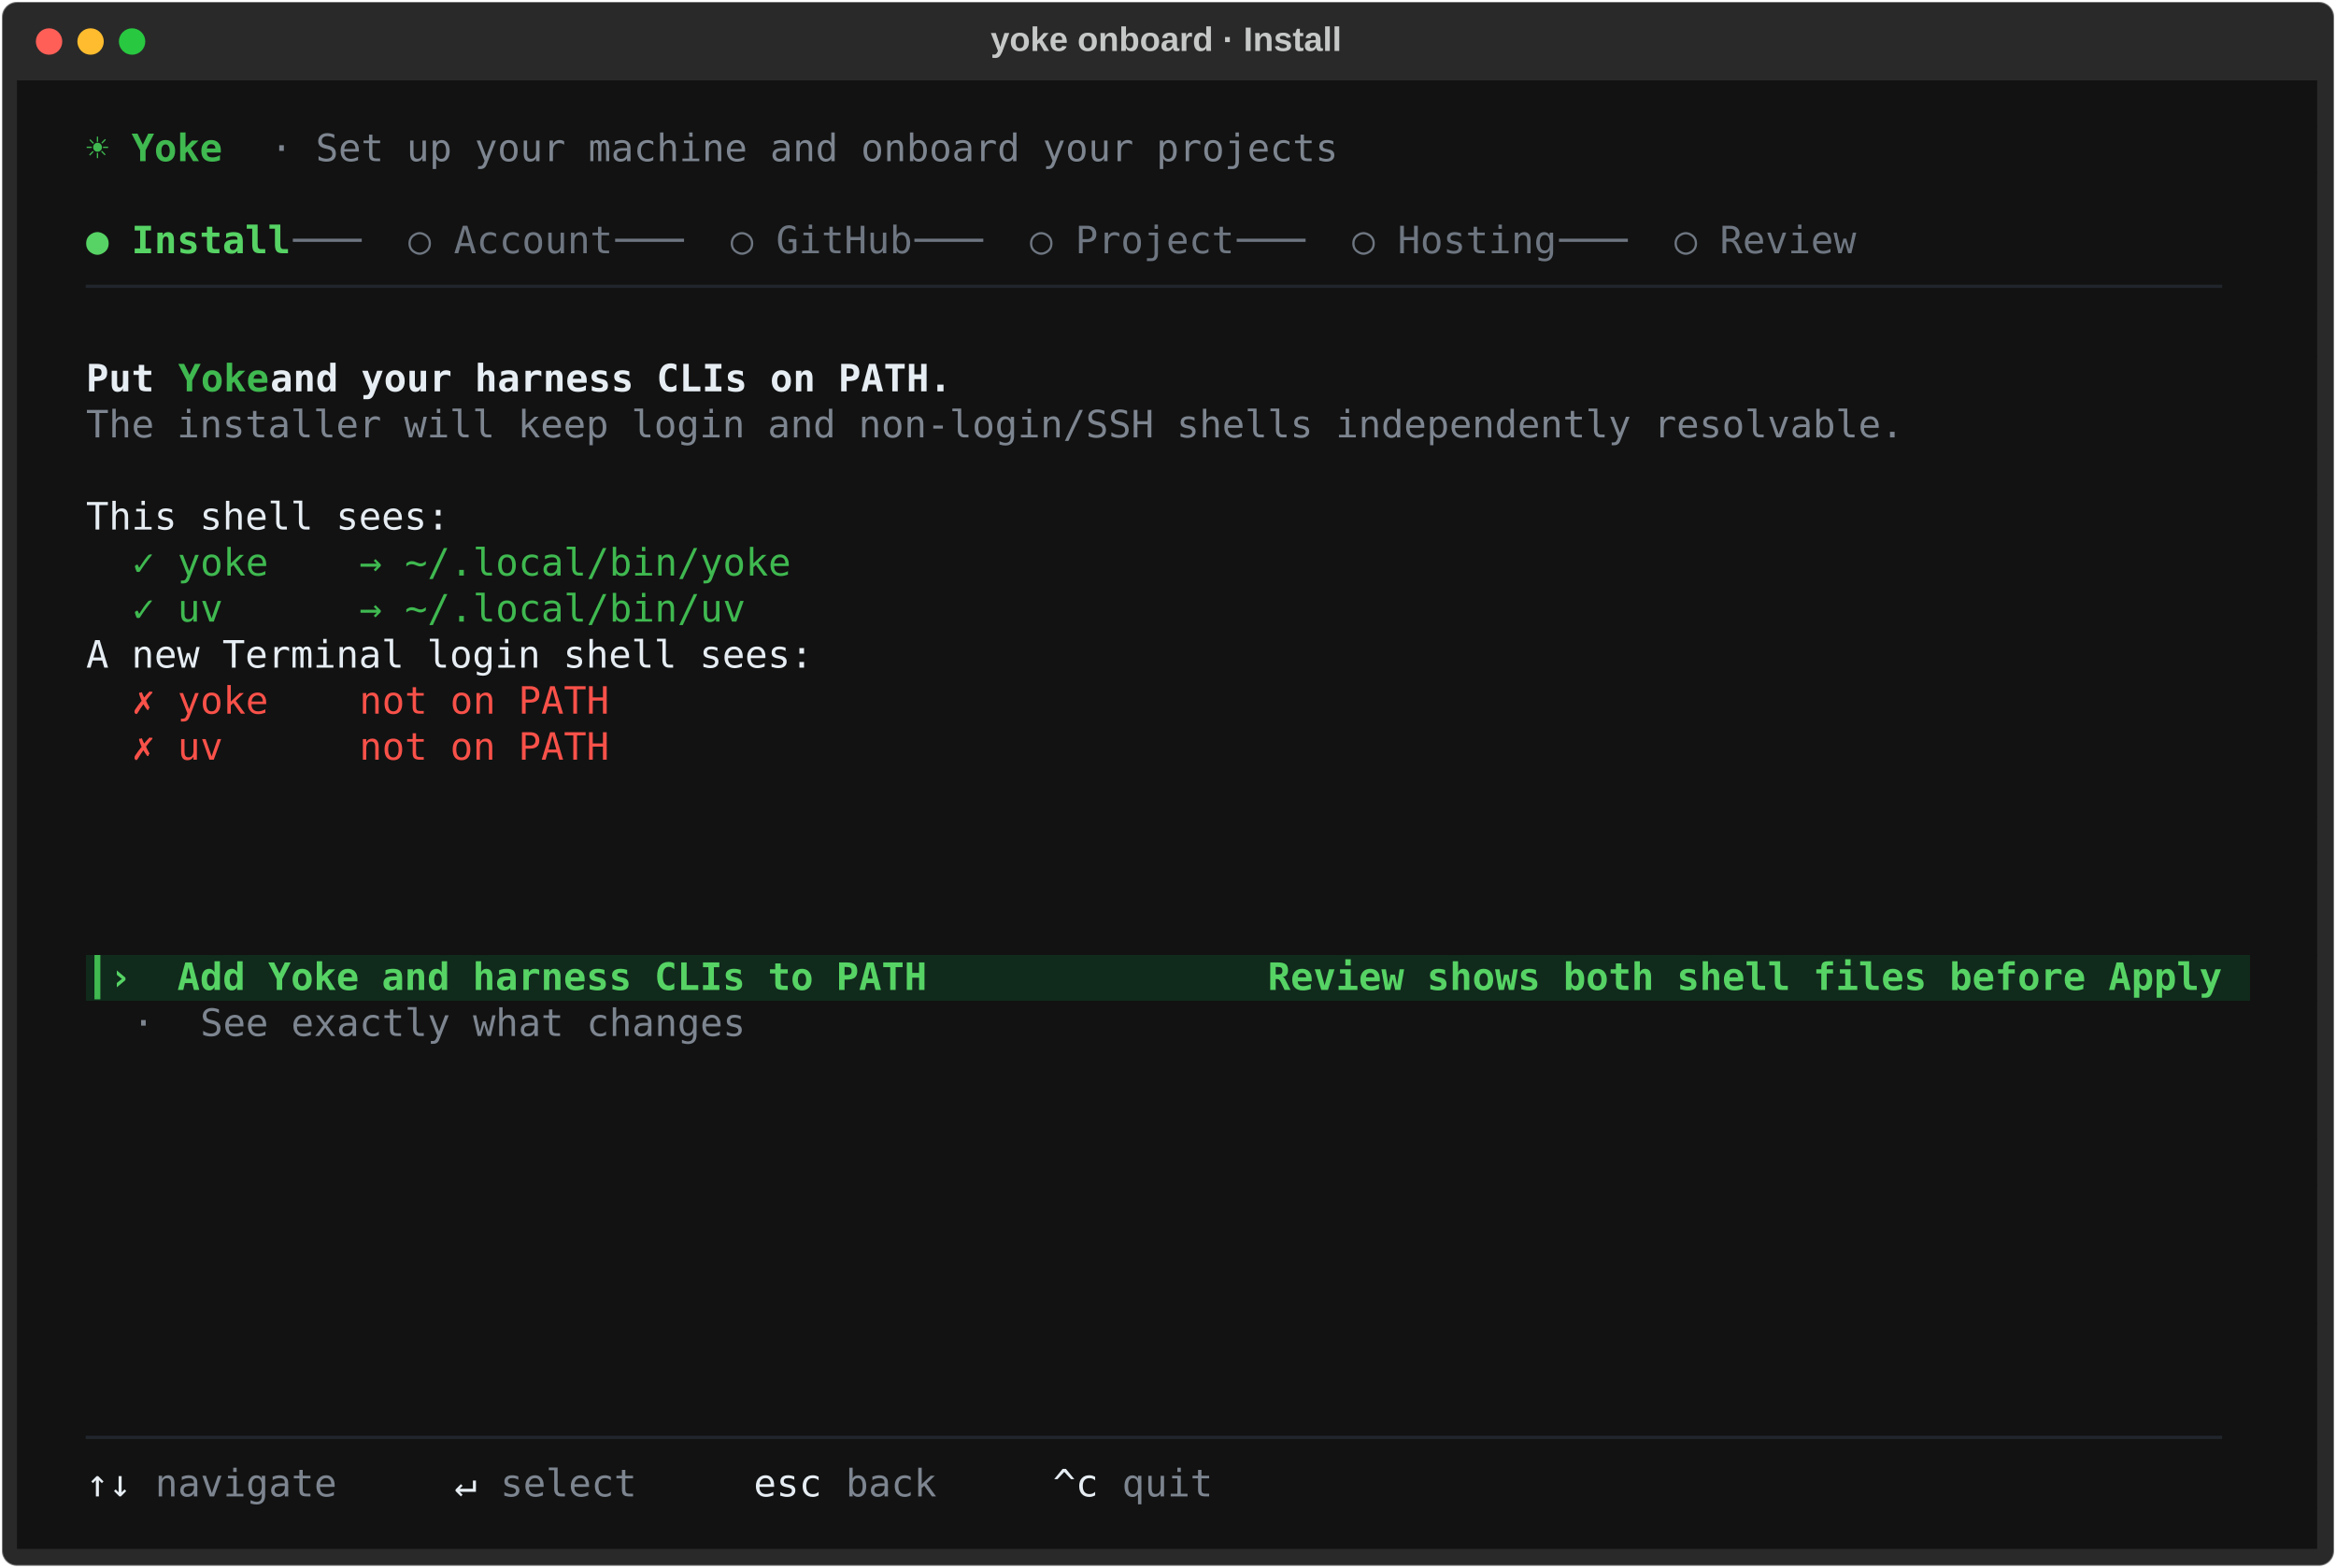
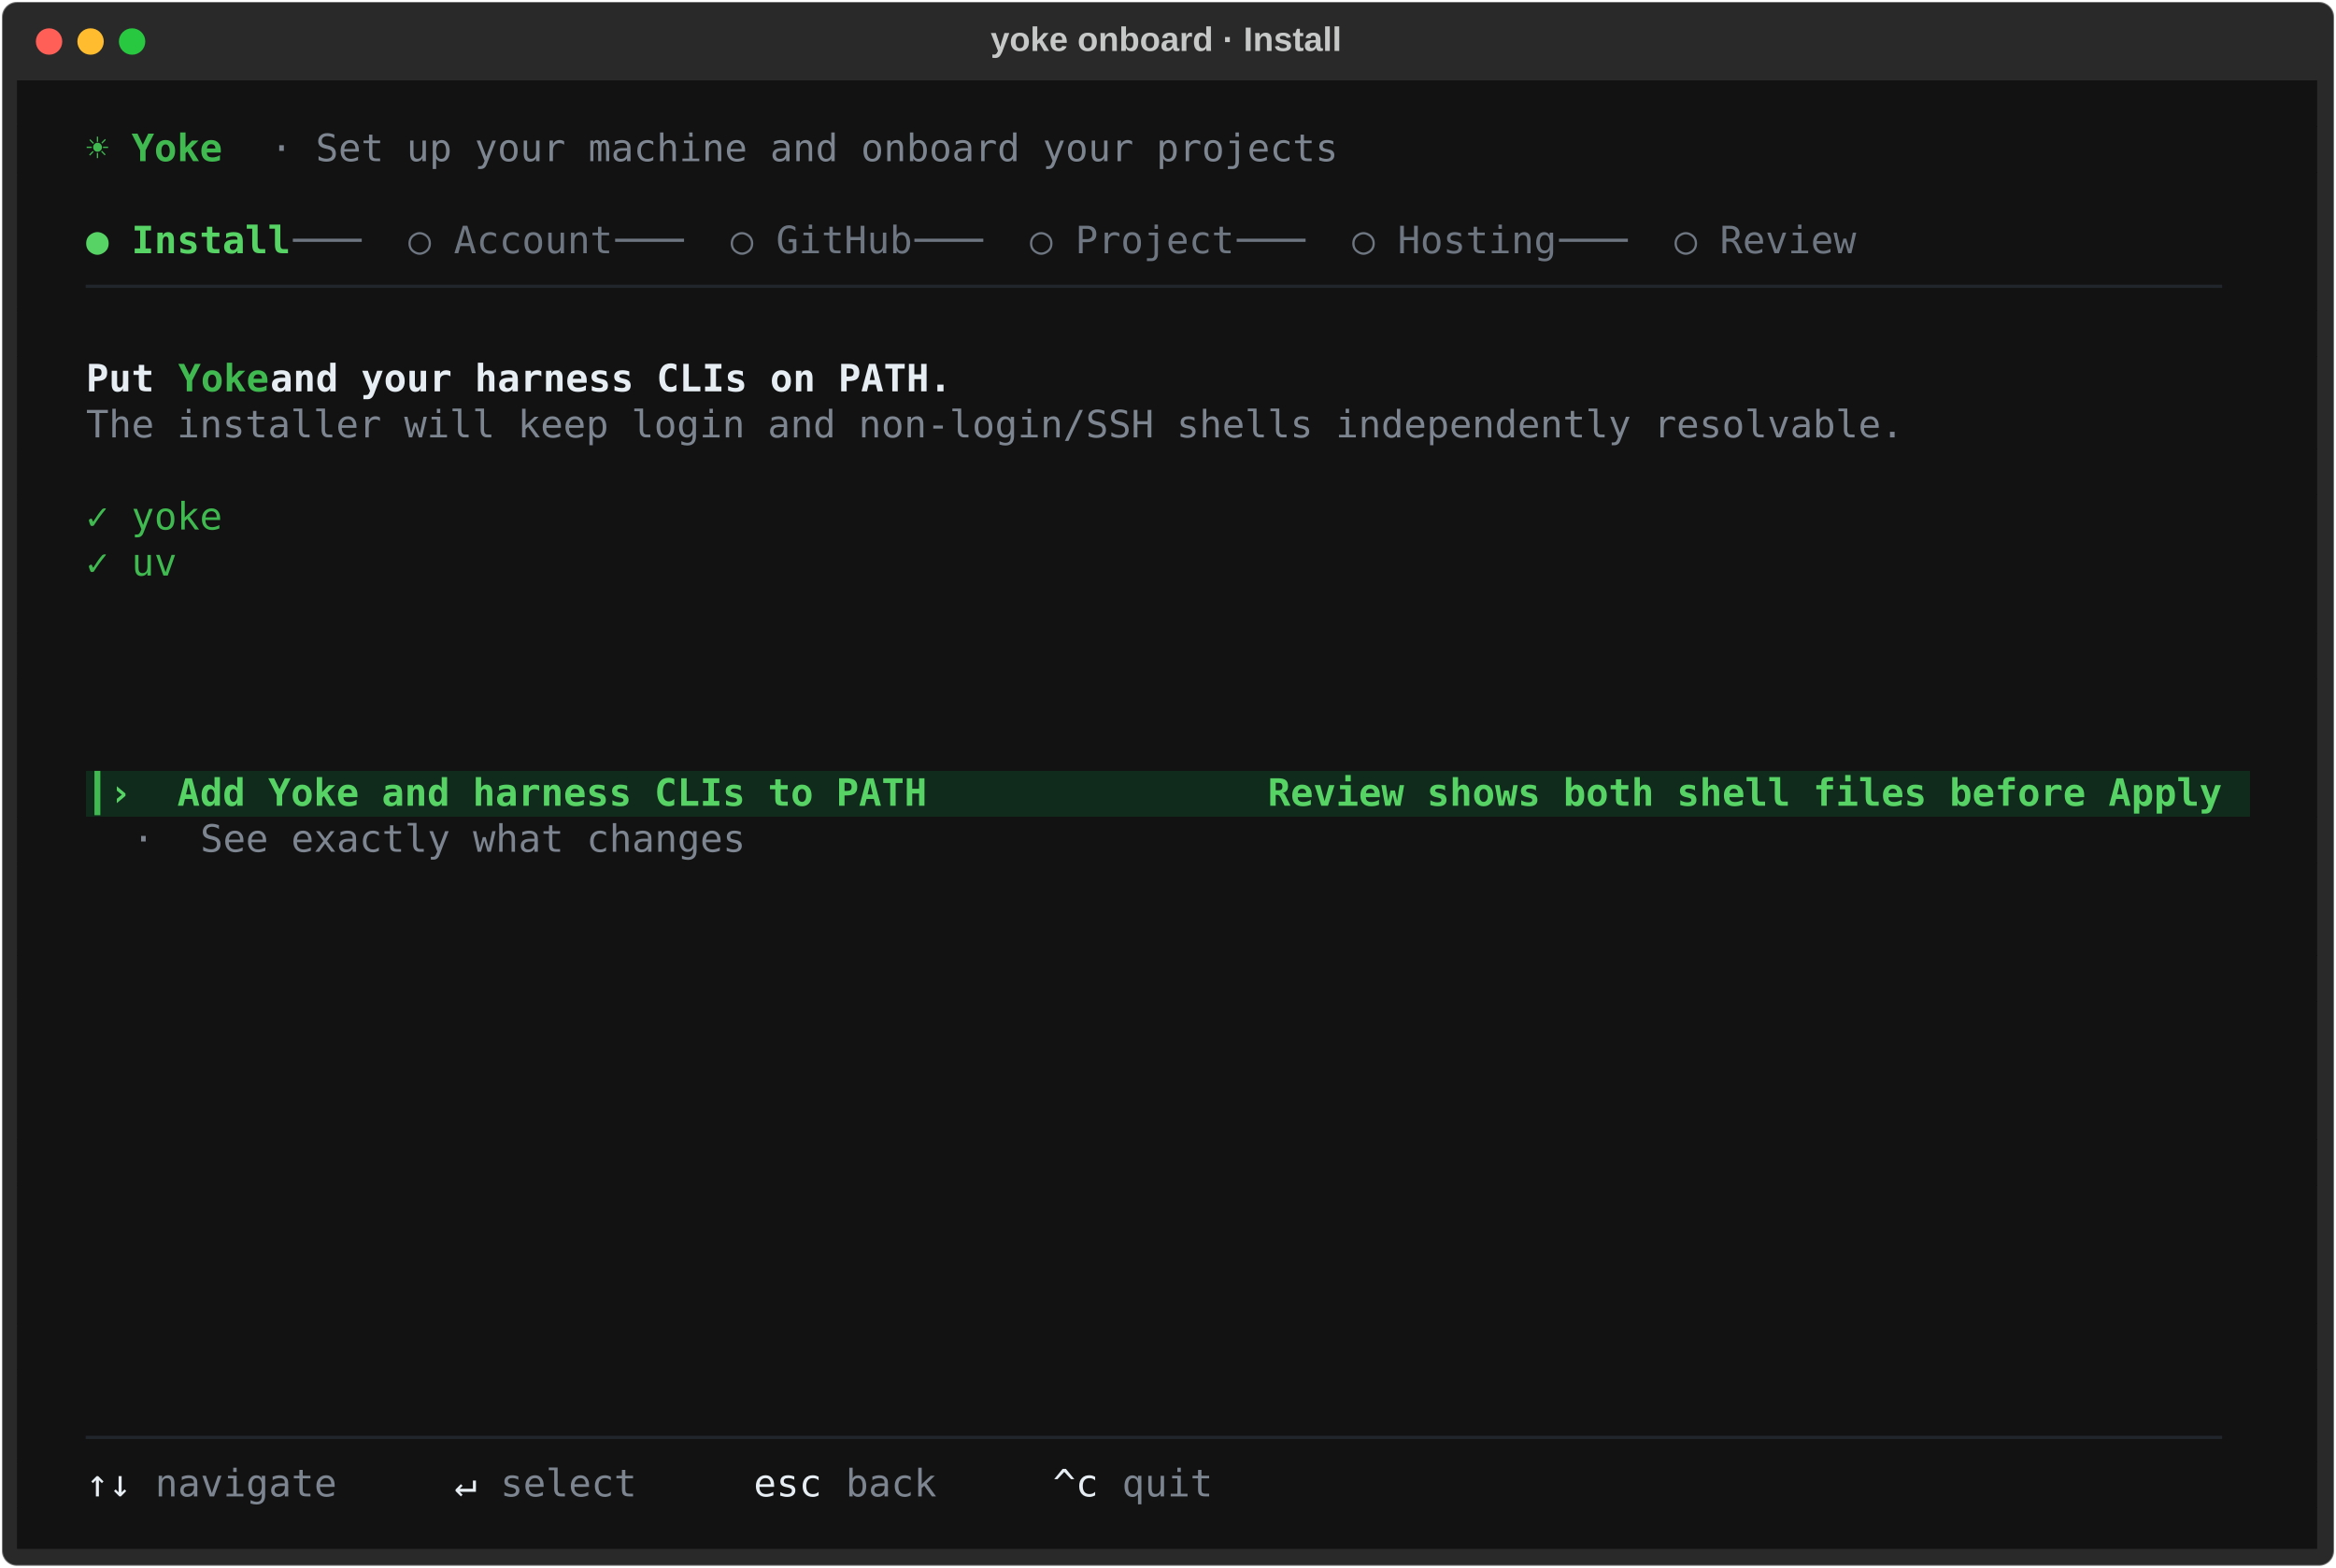
<svg xmlns="http://www.w3.org/2000/svg" class="rich-terminal" viewBox="0 0 1238 830.8">
  <style>

    @font-face {
        font-family: "Fira Code";
        src: local("FiraCode-Regular"),
                url("https://cdnjs.cloudflare.com/ajax/libs/firacode/{{VERSION}}/woff2/FiraCode-Regular.woff2") format("woff2"),
                url("https://cdnjs.cloudflare.com/ajax/libs/firacode/{{VERSION}}/woff/FiraCode-Regular.woff") format("woff");
        font-style: normal;
        font-weight: 400;
    }
    @font-face {
        font-family: "Fira Code";
        src: local("FiraCode-Bold"),
                url("https://cdnjs.cloudflare.com/ajax/libs/firacode/{{VERSION}}/woff2/FiraCode-Bold.woff2") format("woff2"),
                url("https://cdnjs.cloudflare.com/ajax/libs/firacode/{{VERSION}}/woff/FiraCode-Bold.woff") format("woff");
        font-style: bold;
        font-weight: 700;
    }

    .terminal-YOKE-matrix {
        font-family: Fira Code, monospace;
        font-size: 20px;
        line-height: 24.4px;
        font-variant-east-asian: full-width;
    }

    .terminal-YOKE-title {
        font-size: 18px;
        font-weight: bold;
        font-family: arial;
    }

.terminal-YOKE-r2 { fill: #3fb950;font-weight: bold }
.terminal-YOKE-r3 { fill: #e6edf3 }
.terminal-YOKE-r4 { fill: #7d8590 }
.terminal-YOKE-r5 { fill: #56d364;font-weight: bold }
.terminal-YOKE-r6 { fill: #6e7681 }
.terminal-YOKE-r7 { fill: #21262d }
.terminal-YOKE-r8 { fill: #e6edf3;font-weight: bold }
.terminal-YOKE-r9 { fill: #3fb950 }
- .terminal-YOKE-r10 { fill: #f85149 }
    </style>
  <defs>
    <clipPath id="terminal-YOKE-clip-terminal">
      <rect x="0" y="0" width="1219.0" height="779.8" />
    </clipPath>
    <clipPath id="terminal-YOKE-line-0">
      <rect x="0" y="1.5" width="1220" height="24.65" />
    </clipPath>
    <clipPath id="terminal-YOKE-line-1">
      <rect x="0" y="25.9" width="1220" height="24.65" />
    </clipPath>
    <clipPath id="terminal-YOKE-line-2">
      <rect x="0" y="50.3" width="1220" height="24.65" />
    </clipPath>
    <clipPath id="terminal-YOKE-line-3">
      <rect x="0" y="74.7" width="1220" height="24.65" />
    </clipPath>
    <clipPath id="terminal-YOKE-line-4">
      <rect x="0" y="99.1" width="1220" height="24.65" />
    </clipPath>
    <clipPath id="terminal-YOKE-line-5">
      <rect x="0" y="123.5" width="1220" height="24.65" />
    </clipPath>
    <clipPath id="terminal-YOKE-line-6">
      <rect x="0" y="147.9" width="1220" height="24.65" />
    </clipPath>
    <clipPath id="terminal-YOKE-line-7">
      <rect x="0" y="172.3" width="1220" height="24.65" />
    </clipPath>
    <clipPath id="terminal-YOKE-line-8">
      <rect x="0" y="196.7" width="1220" height="24.65" />
    </clipPath>
    <clipPath id="terminal-YOKE-line-9">
      <rect x="0" y="221.1" width="1220" height="24.65" />
    </clipPath>
    <clipPath id="terminal-YOKE-line-10">
      <rect x="0" y="245.5" width="1220" height="24.65" />
    </clipPath>
    <clipPath id="terminal-YOKE-line-11">
      <rect x="0" y="269.9" width="1220" height="24.65" />
    </clipPath>
    <clipPath id="terminal-YOKE-line-12">
      <rect x="0" y="294.3" width="1220" height="24.65" />
    </clipPath>
    <clipPath id="terminal-YOKE-line-13">
      <rect x="0" y="318.7" width="1220" height="24.65" />
    </clipPath>
    <clipPath id="terminal-YOKE-line-14">
      <rect x="0" y="343.1" width="1220" height="24.65" />
    </clipPath>
    <clipPath id="terminal-YOKE-line-15">
      <rect x="0" y="367.5" width="1220" height="24.65" />
    </clipPath>
    <clipPath id="terminal-YOKE-line-16">
      <rect x="0" y="391.9" width="1220" height="24.65" />
    </clipPath>
    <clipPath id="terminal-YOKE-line-17">
      <rect x="0" y="416.3" width="1220" height="24.65" />
    </clipPath>
    <clipPath id="terminal-YOKE-line-18">
      <rect x="0" y="440.7" width="1220" height="24.65" />
    </clipPath>
    <clipPath id="terminal-YOKE-line-19">
      <rect x="0" y="465.1" width="1220" height="24.65" />
    </clipPath>
    <clipPath id="terminal-YOKE-line-20">
      <rect x="0" y="489.5" width="1220" height="24.65" />
    </clipPath>
    <clipPath id="terminal-YOKE-line-21">
      <rect x="0" y="513.9" width="1220" height="24.65" />
    </clipPath>
    <clipPath id="terminal-YOKE-line-22">
      <rect x="0" y="538.3" width="1220" height="24.65" />
    </clipPath>
    <clipPath id="terminal-YOKE-line-23">
      <rect x="0" y="562.7" width="1220" height="24.65" />
    </clipPath>
    <clipPath id="terminal-YOKE-line-24">
      <rect x="0" y="587.1" width="1220" height="24.65" />
    </clipPath>
    <clipPath id="terminal-YOKE-line-25">
      <rect x="0" y="611.5" width="1220" height="24.65" />
    </clipPath>
    <clipPath id="terminal-YOKE-line-26">
      <rect x="0" y="635.9" width="1220" height="24.65" />
    </clipPath>
    <clipPath id="terminal-YOKE-line-27">
      <rect x="0" y="660.3" width="1220" height="24.65" />
    </clipPath>
    <clipPath id="terminal-YOKE-line-28">
      <rect x="0" y="684.7" width="1220" height="24.65" />
    </clipPath>
    <clipPath id="terminal-YOKE-line-29">
      <rect x="0" y="709.1" width="1220" height="24.65" />
    </clipPath>
    <clipPath id="terminal-YOKE-line-30">
      <rect x="0" y="733.5" width="1220" height="24.65" />
    </clipPath>
  </defs>
  <rect fill="#292929" stroke="rgba(255,255,255,0.35)" stroke-width="1" x="1" y="1" width="1236" height="828.8" rx="8" />
  <text class="terminal-YOKE-title" fill="#c5c8c6" text-anchor="middle" x="618" y="27">yoke onboard · Install</text>
  <g transform="translate(26,22)">
    <circle cx="0" cy="0" r="7" fill="#ff5f57" />
    <circle cx="22" cy="0" r="7" fill="#febc2e" />
    <circle cx="44" cy="0" r="7" fill="#28c840" />
  </g>
  <g transform="translate(9, 41)" clip-path="url(#terminal-YOKE-clip-terminal)">
    <rect fill="#121212" x="0" y="1.5" width="1220" height="24.65" shape-rendering="crispEdges" />
    <rect fill="#121212" x="0" y="25.9" width="36.6" height="24.65" shape-rendering="crispEdges" />
    <rect fill="#121212" x="36.6" y="25.9" width="73.2" height="24.65" shape-rendering="crispEdges" />
    <rect fill="#121212" x="109.8" y="25.9" width="24.4" height="24.65" shape-rendering="crispEdges" />
    <rect fill="#121212" x="134.2" y="25.9" width="573.4" height="24.65" shape-rendering="crispEdges" />
    <rect fill="#121212" x="707.6" y="25.9" width="512.4" height="24.65" shape-rendering="crispEdges" />
    <rect fill="#121212" x="0" y="50.3" width="1220" height="24.65" shape-rendering="crispEdges" />
    <rect fill="#121212" x="0" y="74.7" width="36.6" height="24.65" shape-rendering="crispEdges" />
    <rect fill="#121212" x="36.6" y="74.7" width="109.8" height="24.65" shape-rendering="crispEdges" />
    <rect fill="#121212" x="146.4" y="74.7" width="61" height="24.65" shape-rendering="crispEdges" />
    <rect fill="#121212" x="207.4" y="74.7" width="109.8" height="24.65" shape-rendering="crispEdges" />
    <rect fill="#121212" x="317.2" y="74.7" width="61" height="24.65" shape-rendering="crispEdges" />
    <rect fill="#121212" x="378.2" y="74.7" width="97.6" height="24.65" shape-rendering="crispEdges" />
    <rect fill="#121212" x="475.8" y="74.7" width="61" height="24.65" shape-rendering="crispEdges" />
    <rect fill="#121212" x="536.8" y="74.7" width="109.8" height="24.65" shape-rendering="crispEdges" />
    <rect fill="#121212" x="646.6" y="74.7" width="61" height="24.65" shape-rendering="crispEdges" />
    <rect fill="#121212" x="707.6" y="74.7" width="109.8" height="24.65" shape-rendering="crispEdges" />
    <rect fill="#121212" x="817.4" y="74.7" width="61" height="24.65" shape-rendering="crispEdges" />
    <rect fill="#121212" x="878.4" y="74.7" width="97.6" height="24.65" shape-rendering="crispEdges" />
    <rect fill="#121212" x="976" y="74.7" width="244" height="24.65" shape-rendering="crispEdges" />
    <rect fill="#121212" x="0" y="99.1" width="36.6" height="24.65" shape-rendering="crispEdges" />
    <rect fill="#121212" x="36.6" y="99.1" width="1146.8" height="24.65" shape-rendering="crispEdges" />
    <rect fill="#121212" x="1183.4" y="99.1" width="36.6" height="24.65" shape-rendering="crispEdges" />
    <rect fill="#121212" x="0" y="123.5" width="1220" height="24.65" shape-rendering="crispEdges" />
    <rect fill="#121212" x="0" y="147.9" width="36.6" height="24.65" shape-rendering="crispEdges" />
    <rect fill="#121212" x="36.6" y="147.9" width="48.8" height="24.65" shape-rendering="crispEdges" />
    <rect fill="#121212" x="85.4" y="147.9" width="48.8" height="24.65" shape-rendering="crispEdges" />
    <rect fill="#121212" x="134.2" y="147.9" width="378.2" height="24.65" shape-rendering="crispEdges" />
    <rect fill="#121212" x="512.4" y="147.9" width="707.6" height="24.65" shape-rendering="crispEdges" />
    <rect fill="#121212" x="0" y="172.3" width="36.6" height="24.65" shape-rendering="crispEdges" />
    <rect fill="#121212" x="36.6" y="172.3" width="976" height="24.65" shape-rendering="crispEdges" />
    <rect fill="#121212" x="1012.6" y="172.3" width="170.8" height="24.65" shape-rendering="crispEdges" />
    <rect fill="#121212" x="1183.4" y="172.3" width="36.6" height="24.65" shape-rendering="crispEdges" />
    <rect fill="#121212" x="0" y="196.7" width="36.6" height="24.65" shape-rendering="crispEdges" />
    <rect fill="#121212" x="36.6" y="196.7" width="0" height="24.65" shape-rendering="crispEdges" />
    <rect fill="#121212" x="36.6" y="196.7" width="1183.4" height="24.65" shape-rendering="crispEdges" />
    <rect fill="#121212" x="0" y="221.1" width="36.6" height="24.65" shape-rendering="crispEdges" />
-     <rect fill="#121212" x="36.6" y="221.1" width="195.2" height="24.65" shape-rendering="crispEdges" />
-     <rect fill="#121212" x="231.8" y="221.1" width="988.2" height="24.65" shape-rendering="crispEdges" />
+     <rect fill="#121212" x="36.6" y="221.1" width="73.2" height="24.65" shape-rendering="crispEdges" />
+     <rect fill="#121212" x="109.8" y="221.1" width="1110.2" height="24.65" shape-rendering="crispEdges" />
    <rect fill="#121212" x="0" y="245.5" width="36.6" height="24.65" shape-rendering="crispEdges" />
-     <rect fill="#121212" x="36.6" y="245.5" width="24.4" height="24.65" shape-rendering="crispEdges" />
-     <rect fill="#121212" x="61" y="245.5" width="353.8" height="24.65" shape-rendering="crispEdges" />
-     <rect fill="#121212" x="414.8" y="245.5" width="805.2" height="24.65" shape-rendering="crispEdges" />
+     <rect fill="#121212" x="36.6" y="245.5" width="48.8" height="24.65" shape-rendering="crispEdges" />
+     <rect fill="#121212" x="85.4" y="245.5" width="1134.6" height="24.65" shape-rendering="crispEdges" />
    <rect fill="#121212" x="0" y="269.9" width="36.6" height="24.65" shape-rendering="crispEdges" />
-     <rect fill="#121212" x="36.6" y="269.9" width="24.4" height="24.65" shape-rendering="crispEdges" />
-     <rect fill="#121212" x="61" y="269.9" width="329.4" height="24.65" shape-rendering="crispEdges" />
-     <rect fill="#121212" x="390.4" y="269.9" width="829.6" height="24.65" shape-rendering="crispEdges" />
+     <rect fill="#121212" x="36.6" y="269.9" width="0" height="24.65" shape-rendering="crispEdges" />
+     <rect fill="#121212" x="36.6" y="269.9" width="1183.4" height="24.65" shape-rendering="crispEdges" />
    <rect fill="#121212" x="0" y="294.3" width="36.6" height="24.65" shape-rendering="crispEdges" />
-     <rect fill="#121212" x="36.6" y="294.3" width="390.4" height="24.65" shape-rendering="crispEdges" />
-     <rect fill="#121212" x="427" y="294.3" width="793" height="24.65" shape-rendering="crispEdges" />
+     <rect fill="#121212" x="36.6" y="294.3" width="0" height="24.65" shape-rendering="crispEdges" />
+     <rect fill="#121212" x="36.6" y="294.3" width="1183.4" height="24.65" shape-rendering="crispEdges" />
    <rect fill="#121212" x="0" y="318.7" width="36.6" height="24.65" shape-rendering="crispEdges" />
-     <rect fill="#121212" x="36.6" y="318.7" width="24.4" height="24.65" shape-rendering="crispEdges" />
-     <rect fill="#121212" x="61" y="318.7" width="256.2" height="24.65" shape-rendering="crispEdges" />
-     <rect fill="#121212" x="317.2" y="318.7" width="902.8" height="24.65" shape-rendering="crispEdges" />
+     <rect fill="#121212" x="36.6" y="318.7" width="0" height="24.65" shape-rendering="crispEdges" />
+     <rect fill="#121212" x="36.6" y="318.7" width="1146.8" height="24.65" shape-rendering="crispEdges" />
+     <rect fill="#121212" x="1183.4" y="318.7" width="36.6" height="24.65" shape-rendering="crispEdges" />
    <rect fill="#121212" x="0" y="343.1" width="36.6" height="24.65" shape-rendering="crispEdges" />
-     <rect fill="#121212" x="36.6" y="343.1" width="24.4" height="24.65" shape-rendering="crispEdges" />
-     <rect fill="#121212" x="61" y="343.1" width="256.2" height="24.65" shape-rendering="crispEdges" />
-     <rect fill="#121212" x="317.2" y="343.1" width="902.8" height="24.65" shape-rendering="crispEdges" />
+     <rect fill="#121212" x="36.6" y="343.1" width="0" height="24.65" shape-rendering="crispEdges" />
+     <rect fill="#121212" x="36.6" y="343.1" width="1183.4" height="24.65" shape-rendering="crispEdges" />
    <rect fill="#121212" x="0" y="367.5" width="36.6" height="24.65" shape-rendering="crispEdges" />
-     <rect fill="#121212" x="36.6" y="367.5" width="0" height="24.65" shape-rendering="crispEdges" />
-     <rect fill="#121212" x="36.6" y="367.5" width="1183.4" height="24.65" shape-rendering="crispEdges" />
+     <rect fill="#102a1c" x="36.6" y="367.5" width="12.2" height="24.65" shape-rendering="crispEdges" />
+     <rect fill="#102a1c" x="48.8" y="367.5" width="1134.6" height="24.65" shape-rendering="crispEdges" />
+     <rect fill="#121212" x="1183.4" y="367.5" width="36.6" height="24.65" shape-rendering="crispEdges" />
    <rect fill="#121212" x="0" y="391.9" width="36.6" height="24.65" shape-rendering="crispEdges" />
-     <rect fill="#121212" x="36.6" y="391.9" width="0" height="24.65" shape-rendering="crispEdges" />
-     <rect fill="#121212" x="36.6" y="391.9" width="1183.4" height="24.65" shape-rendering="crispEdges" />
+     <rect fill="#121212" x="36.6" y="391.9" width="12.2" height="24.65" shape-rendering="crispEdges" />
+     <rect fill="#121212" x="48.8" y="391.9" width="12.2" height="24.65" shape-rendering="crispEdges" />
+     <rect fill="#121212" x="61" y="391.9" width="1122.4" height="24.65" shape-rendering="crispEdges" />
+     <rect fill="#121212" x="1183.4" y="391.9" width="36.6" height="24.65" shape-rendering="crispEdges" />
    <rect fill="#121212" x="0" y="416.3" width="36.6" height="24.65" shape-rendering="crispEdges" />
-     <rect fill="#121212" x="36.6" y="416.3" width="0" height="24.65" shape-rendering="crispEdges" />
-     <rect fill="#121212" x="36.6" y="416.3" width="1146.8" height="24.65" shape-rendering="crispEdges" />
-     <rect fill="#121212" x="1183.4" y="416.3" width="36.6" height="24.65" shape-rendering="crispEdges" />
+     <rect fill="#121212" x="36.6" y="416.3" width="1183.4" height="24.65" shape-rendering="crispEdges" />
    <rect fill="#121212" x="0" y="440.7" width="36.6" height="24.65" shape-rendering="crispEdges" />
-     <rect fill="#121212" x="36.6" y="440.7" width="0" height="24.65" shape-rendering="crispEdges" />
    <rect fill="#121212" x="36.6" y="440.7" width="1183.4" height="24.65" shape-rendering="crispEdges" />
    <rect fill="#121212" x="0" y="465.1" width="36.6" height="24.65" shape-rendering="crispEdges" />
-     <rect fill="#102a1c" x="36.6" y="465.1" width="12.2" height="24.65" shape-rendering="crispEdges" />
-     <rect fill="#102a1c" x="48.8" y="465.1" width="1134.6" height="24.65" shape-rendering="crispEdges" />
-     <rect fill="#121212" x="1183.4" y="465.1" width="36.6" height="24.65" shape-rendering="crispEdges" />
+     <rect fill="#121212" x="36.6" y="465.1" width="1183.4" height="24.65" shape-rendering="crispEdges" />
    <rect fill="#121212" x="0" y="489.5" width="36.6" height="24.65" shape-rendering="crispEdges" />
-     <rect fill="#121212" x="36.6" y="489.5" width="12.2" height="24.65" shape-rendering="crispEdges" />
-     <rect fill="#121212" x="48.8" y="489.5" width="12.2" height="24.65" shape-rendering="crispEdges" />
-     <rect fill="#121212" x="61" y="489.5" width="1122.4" height="24.65" shape-rendering="crispEdges" />
-     <rect fill="#121212" x="1183.4" y="489.5" width="36.6" height="24.65" shape-rendering="crispEdges" />
+     <rect fill="#121212" x="36.6" y="489.5" width="1183.4" height="24.65" shape-rendering="crispEdges" />
    <rect fill="#121212" x="0" y="513.9" width="36.6" height="24.65" shape-rendering="crispEdges" />
    <rect fill="#121212" x="36.6" y="513.9" width="1183.4" height="24.65" shape-rendering="crispEdges" />
    <rect fill="#121212" x="0" y="538.3" width="36.6" height="24.65" shape-rendering="crispEdges" />
    <rect fill="#121212" x="36.6" y="538.3" width="1183.4" height="24.65" shape-rendering="crispEdges" />
    <rect fill="#121212" x="0" y="562.7" width="36.6" height="24.65" shape-rendering="crispEdges" />
    <rect fill="#121212" x="36.6" y="562.7" width="1183.4" height="24.65" shape-rendering="crispEdges" />
    <rect fill="#121212" x="0" y="587.1" width="36.6" height="24.65" shape-rendering="crispEdges" />
    <rect fill="#121212" x="36.6" y="587.1" width="1183.4" height="24.65" shape-rendering="crispEdges" />
    <rect fill="#121212" x="0" y="611.5" width="36.6" height="24.65" shape-rendering="crispEdges" />
    <rect fill="#121212" x="36.6" y="611.5" width="1183.4" height="24.65" shape-rendering="crispEdges" />
    <rect fill="#121212" x="0" y="635.9" width="36.6" height="24.65" shape-rendering="crispEdges" />
    <rect fill="#121212" x="36.6" y="635.9" width="1183.4" height="24.65" shape-rendering="crispEdges" />
    <rect fill="#121212" x="0" y="660.3" width="36.6" height="24.65" shape-rendering="crispEdges" />
    <rect fill="#121212" x="36.6" y="660.3" width="1183.4" height="24.65" shape-rendering="crispEdges" />
    <rect fill="#121212" x="0" y="684.7" width="36.6" height="24.65" shape-rendering="crispEdges" />
    <rect fill="#121212" x="36.6" y="684.7" width="1183.4" height="24.65" shape-rendering="crispEdges" />
    <rect fill="#121212" x="0" y="709.1" width="36.6" height="24.65" shape-rendering="crispEdges" />
    <rect fill="#121212" x="36.6" y="709.1" width="1146.8" height="24.65" shape-rendering="crispEdges" />
    <rect fill="#121212" x="1183.4" y="709.1" width="36.6" height="24.65" shape-rendering="crispEdges" />
    <rect fill="#121212" x="0" y="733.5" width="36.6" height="24.65" shape-rendering="crispEdges" />
    <rect fill="#121212" x="36.6" y="733.5" width="24.4" height="24.65" shape-rendering="crispEdges" />
    <rect fill="#121212" x="61" y="733.5" width="12.2" height="24.65" shape-rendering="crispEdges" />
    <rect fill="#121212" x="73.2" y="733.5" width="97.6" height="24.65" shape-rendering="crispEdges" />
    <rect fill="#121212" x="170.8" y="733.5" width="61" height="24.65" shape-rendering="crispEdges" />
    <rect fill="#121212" x="231.8" y="733.5" width="12.2" height="24.65" shape-rendering="crispEdges" />
    <rect fill="#121212" x="244" y="733.5" width="12.2" height="24.65" shape-rendering="crispEdges" />
    <rect fill="#121212" x="256.2" y="733.5" width="73.2" height="24.65" shape-rendering="crispEdges" />
    <rect fill="#121212" x="329.4" y="733.5" width="61" height="24.65" shape-rendering="crispEdges" />
    <rect fill="#121212" x="390.4" y="733.5" width="36.6" height="24.65" shape-rendering="crispEdges" />
    <rect fill="#121212" x="427" y="733.5" width="12.2" height="24.65" shape-rendering="crispEdges" />
    <rect fill="#121212" x="439.2" y="733.5" width="48.8" height="24.65" shape-rendering="crispEdges" />
    <rect fill="#121212" x="488" y="733.5" width="61" height="24.65" shape-rendering="crispEdges" />
    <rect fill="#121212" x="549" y="733.5" width="24.4" height="24.65" shape-rendering="crispEdges" />
    <rect fill="#121212" x="573.4" y="733.5" width="12.2" height="24.65" shape-rendering="crispEdges" />
    <rect fill="#121212" x="585.6" y="733.5" width="48.8" height="24.65" shape-rendering="crispEdges" />
    <rect fill="#121212" x="634.4" y="733.5" width="585.6" height="24.65" shape-rendering="crispEdges" />
    <rect fill="#121212" x="0" y="757.9" width="1220" height="24.65" shape-rendering="crispEdges" />
    <g class="terminal-YOKE-matrix">
      <text class="terminal-YOKE-r2" x="36.6" y="44.4" textLength="73.2" clip-path="url(#terminal-YOKE-line-1)">☀ Yoke</text>
      <text class="terminal-YOKE-r4" x="134.2" y="44.4" textLength="573.4" clip-path="url(#terminal-YOKE-line-1)">· Set up your machine and onboard your projects</text>
      <text class="terminal-YOKE-r5" x="36.6" y="93.2" textLength="109.8" clip-path="url(#terminal-YOKE-line-3)">● Install</text>
      <text class="terminal-YOKE-r6" x="146.4" y="93.2" textLength="61" clip-path="url(#terminal-YOKE-line-3)"> ─── </text>
      <text class="terminal-YOKE-r6" x="207.4" y="93.2" textLength="109.8" clip-path="url(#terminal-YOKE-line-3)">○ Account</text>
      <text class="terminal-YOKE-r6" x="317.2" y="93.2" textLength="61" clip-path="url(#terminal-YOKE-line-3)"> ─── </text>
      <text class="terminal-YOKE-r6" x="378.2" y="93.2" textLength="97.6" clip-path="url(#terminal-YOKE-line-3)">○ GitHub</text>
      <text class="terminal-YOKE-r6" x="475.8" y="93.2" textLength="61" clip-path="url(#terminal-YOKE-line-3)"> ─── </text>
      <text class="terminal-YOKE-r6" x="536.8" y="93.2" textLength="109.8" clip-path="url(#terminal-YOKE-line-3)">○ Project</text>
      <text class="terminal-YOKE-r6" x="646.6" y="93.2" textLength="61" clip-path="url(#terminal-YOKE-line-3)"> ─── </text>
      <text class="terminal-YOKE-r6" x="707.6" y="93.2" textLength="109.8" clip-path="url(#terminal-YOKE-line-3)">○ Hosting</text>
      <text class="terminal-YOKE-r6" x="817.4" y="93.2" textLength="61" clip-path="url(#terminal-YOKE-line-3)"> ─── </text>
      <text class="terminal-YOKE-r6" x="878.4" y="93.2" textLength="97.6" clip-path="url(#terminal-YOKE-line-3)">○ Review</text>
      <text class="terminal-YOKE-r7" x="36.6" y="117.6" textLength="1146.8" clip-path="url(#terminal-YOKE-line-4)">──────────────────────────────────────────────────────────────────────────────────────────────</text>
      <text class="terminal-YOKE-r8" x="36.6" y="166.4" textLength="48.8" clip-path="url(#terminal-YOKE-line-6)">Put </text>
      <text class="terminal-YOKE-r2" x="85.4" y="166.4" textLength="48.8" clip-path="url(#terminal-YOKE-line-6)">Yoke</text>
      <text class="terminal-YOKE-r8" x="134.2" y="166.4" textLength="378.2" clip-path="url(#terminal-YOKE-line-6)"> and your harness CLIs on PATH.</text>
      <text class="terminal-YOKE-r4" x="36.6" y="190.8" textLength="976" clip-path="url(#terminal-YOKE-line-7)">The installer will keep login and non-login/SSH shells independently resolvable.</text>
-       <text class="terminal-YOKE-r3" x="36.6" y="239.6" textLength="195.2" clip-path="url(#terminal-YOKE-line-9)">This shell sees:</text>
-       <text class="terminal-YOKE-r9" x="61" y="264" textLength="353.8" clip-path="url(#terminal-YOKE-line-10)">✓ yoke    → ~/.local/bin/yoke</text>
-       <text class="terminal-YOKE-r9" x="61" y="288.4" textLength="329.4" clip-path="url(#terminal-YOKE-line-11)">✓ uv      → ~/.local/bin/uv</text>
-       <text class="terminal-YOKE-r3" x="36.6" y="312.8" textLength="390.4" clip-path="url(#terminal-YOKE-line-12)">A new Terminal login shell sees:</text>
-       <text class="terminal-YOKE-r10" x="61" y="337.2" textLength="256.2" clip-path="url(#terminal-YOKE-line-13)">✗ yoke    not on PATH</text>
-       <text class="terminal-YOKE-r10" x="61" y="361.6" textLength="256.2" clip-path="url(#terminal-YOKE-line-14)">✗ uv      not on PATH</text>
-       <text class="terminal-YOKE-r9" x="36.6" y="483.6" textLength="12.2" clip-path="url(#terminal-YOKE-line-19)">┃</text>
-       <text class="terminal-YOKE-r5" x="48.8" y="483.6" textLength="1134.6" clip-path="url(#terminal-YOKE-line-19)">›  Add Yoke and harness CLIs to PATH               Review shows both shell files before Apply</text>
-       <text class="terminal-YOKE-r4" x="61" y="508" textLength="1122.4" clip-path="url(#terminal-YOKE-line-20)">·  See exactly what changes                                                                 </text>
+       <text class="terminal-YOKE-r9" x="36.6" y="239.6" textLength="73.2" clip-path="url(#terminal-YOKE-line-9)">✓ yoke</text>
+       <text class="terminal-YOKE-r9" x="36.6" y="264" textLength="48.8" clip-path="url(#terminal-YOKE-line-10)">✓ uv</text>
+       <text class="terminal-YOKE-r9" x="36.6" y="386" textLength="12.2" clip-path="url(#terminal-YOKE-line-15)">┃</text>
+       <text class="terminal-YOKE-r5" x="48.8" y="386" textLength="1134.6" clip-path="url(#terminal-YOKE-line-15)">›  Add Yoke and harness CLIs to PATH               Review shows both shell files before Apply</text>
+       <text class="terminal-YOKE-r4" x="61" y="410.4" textLength="1122.4" clip-path="url(#terminal-YOKE-line-16)">·  See exactly what changes                                                                 </text>
      <text class="terminal-YOKE-r7" x="36.6" y="727.6" textLength="1146.8" clip-path="url(#terminal-YOKE-line-29)">──────────────────────────────────────────────────────────────────────────────────────────────</text>
      <text class="terminal-YOKE-r3" x="36.6" y="752" textLength="24.4" clip-path="url(#terminal-YOKE-line-30)">↑↓</text>
      <text class="terminal-YOKE-r4" x="73.2" y="752" textLength="97.6" clip-path="url(#terminal-YOKE-line-30)">navigate</text>
      <text class="terminal-YOKE-r3" x="231.8" y="752" textLength="12.2" clip-path="url(#terminal-YOKE-line-30)">↵</text>
      <text class="terminal-YOKE-r4" x="256.2" y="752" textLength="73.2" clip-path="url(#terminal-YOKE-line-30)">select</text>
      <text class="terminal-YOKE-r3" x="390.4" y="752" textLength="36.6" clip-path="url(#terminal-YOKE-line-30)">esc</text>
      <text class="terminal-YOKE-r4" x="439.2" y="752" textLength="48.8" clip-path="url(#terminal-YOKE-line-30)">back</text>
      <text class="terminal-YOKE-r3" x="549" y="752" textLength="24.4" clip-path="url(#terminal-YOKE-line-30)">^c</text>
      <text class="terminal-YOKE-r4" x="585.6" y="752" textLength="48.8" clip-path="url(#terminal-YOKE-line-30)">quit</text>
    </g>
  </g>
</svg>
